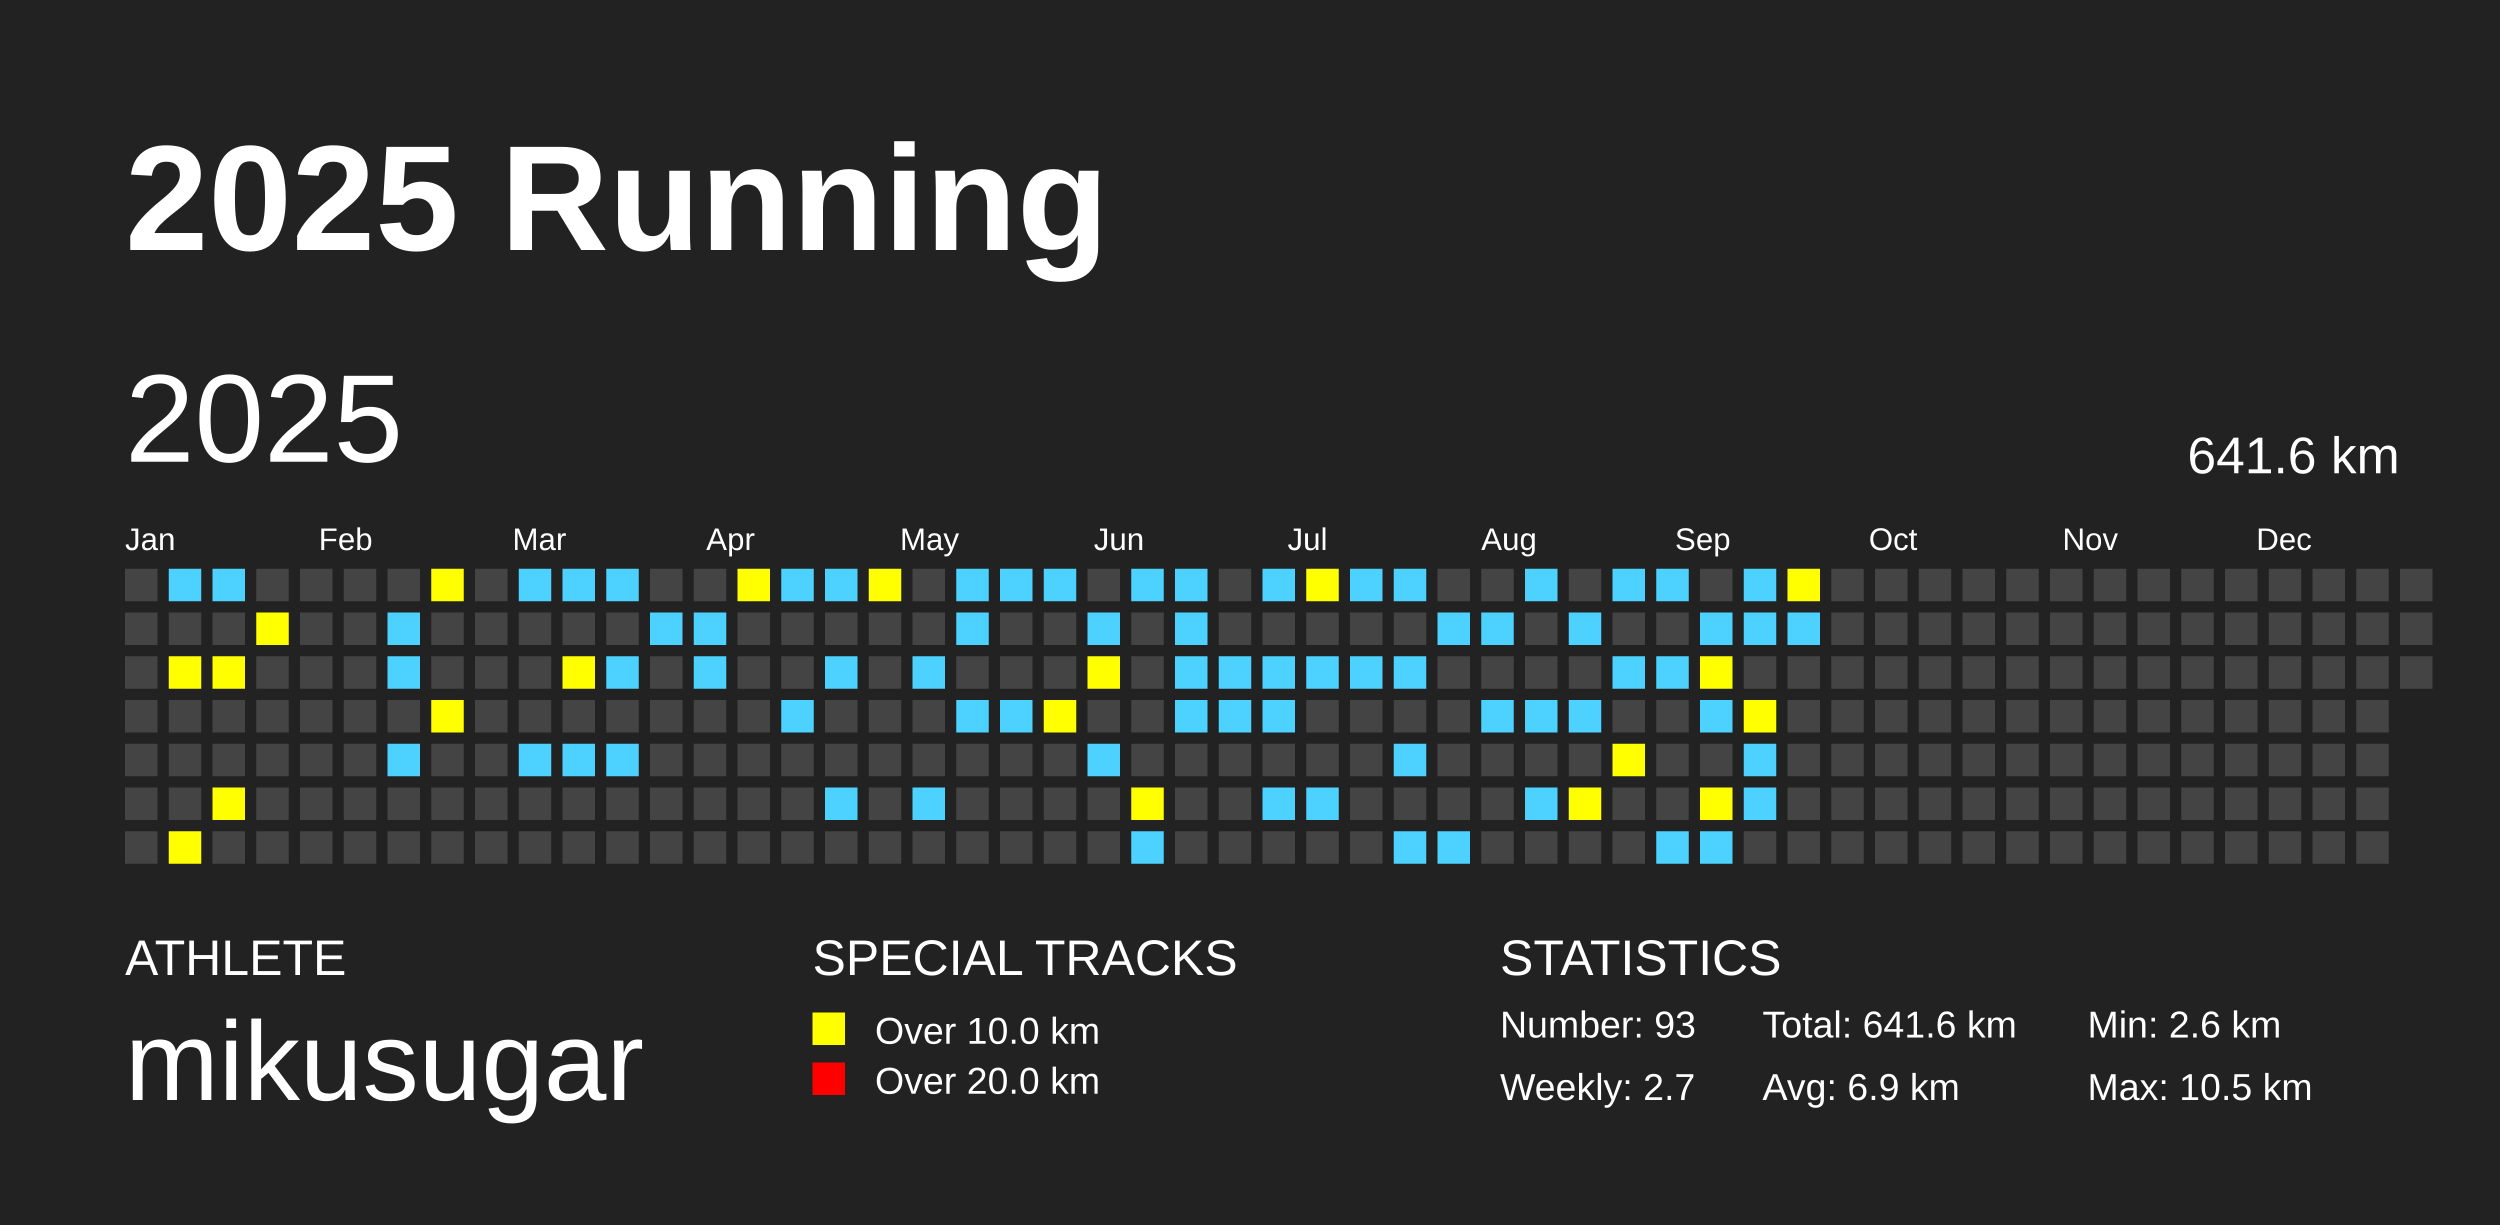
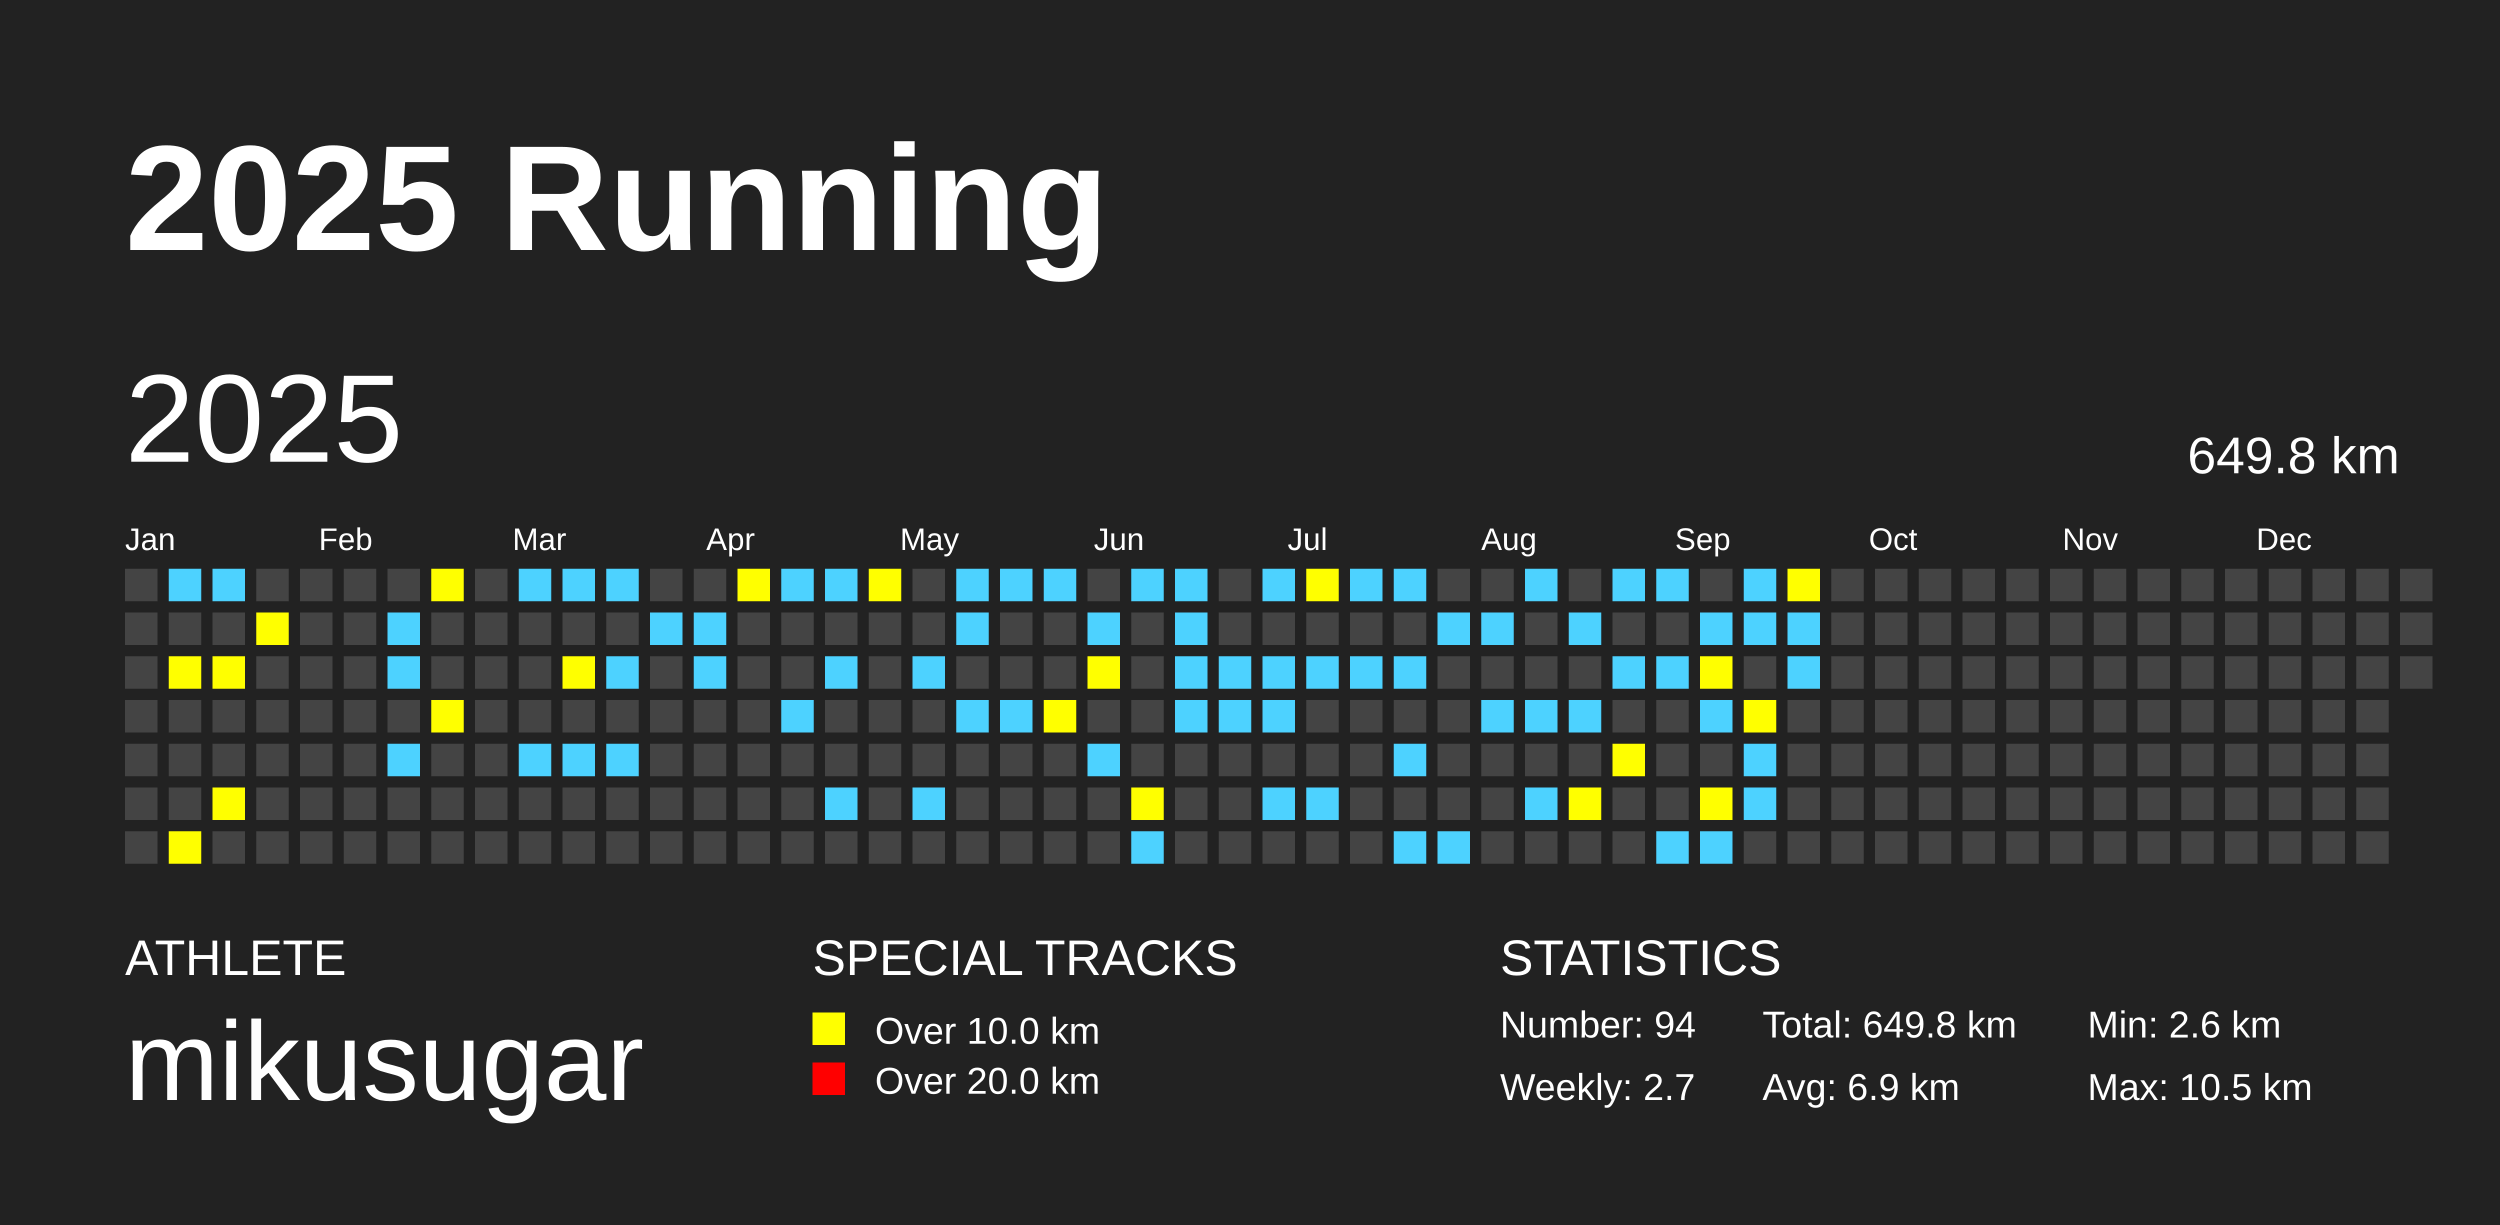
<svg xmlns="http://www.w3.org/2000/svg" baseProfile="full" height="98mm" version="1.1" viewBox="0,0,200,98" width="200mm">
  <defs />
  <rect fill="#222222" height="98" width="200" x="0" y="0" />
  <text fill="#FFFFFF" style="font-size:12px; font-family:Arial; font-weight:bold;" x="10" y="20">2025 Running</text>
  <text fill="#FFFFFF" style="font-size:4px; font-family:Arial" x="10" y="78">ATHLETE</text>
  <text fill="#FFFFFF" style="font-size:9px; font-family:Arial" x="10" y="88">mikusugar</text>
  <text fill="#FFFFFF" style="font-size:4px; font-family:Arial" x="65" y="78">SPECIAL TRACKS</text>
  <rect fill="yellow" height="2.6" width="2.6" x="65" y="81" />
  <text fill="#FFFFFF" style="font-size:3px; font-family:Arial" x="70" y="83.5">Over 10.0 km</text>
  <rect fill="red" height="2.6" width="2.6" x="65" y="85" />
  <text fill="#FFFFFF" style="font-size:3px; font-family:Arial" x="70" y="87.5">Over 20.0 km</text>
  <text fill="#FFFFFF" style="font-size:4px; font-family:Arial" x="120" y="78">STATISTICS</text>
-   <text fill="#FFFFFF" style="font-size:3px; font-family:Arial" x="120" y="83">Number: 93</text>
+   <text fill="#FFFFFF" style="font-size:3px; font-family:Arial" x="120" y="83">Number: 94</text>
  <text fill="#FFFFFF" style="font-size:3px; font-family:Arial" x="120" y="88">Weekly: 2.7</text>
-   <text fill="#FFFFFF" style="font-size:3px; font-family:Arial" x="141" y="83">Total: 641.6 km</text>
+   <text fill="#FFFFFF" style="font-size:3px; font-family:Arial" x="141" y="83">Total: 649.8 km</text>
  <text fill="#FFFFFF" style="font-size:3px; font-family:Arial" x="141" y="88">Avg: 6.9 km</text>
  <text fill="#FFFFFF" style="font-size:3px; font-family:Arial" x="167" y="83">Min: 2.6 km</text>
  <text fill="#FFFFFF" style="font-size:3px; font-family:Arial" x="167" y="88">Max: 10.5 km</text>
  <text dominant-baseline="hanging" fill="#FFFFFF" style="font-size:10.0px; font-family:Arial;" x="10" y="30">2025</text>
-   <text dominant-baseline="hanging" fill="#FFFFFF" style="font-size:4.125px; font-family:Arial;" x="175" y="35">641.6 km</text>
+   <text dominant-baseline="hanging" fill="#FFFFFF" style="font-size:4.125px; font-family:Arial;" x="175" y="35">649.8 km</text>
  <text fill="#FFFFFF" style="font-size:2.5px; font-family:Arial" x="10.0" y="44">Jan</text>
  <text fill="#FFFFFF" style="font-size:2.5px; font-family:Arial" x="25.5" y="44">Feb</text>
  <text fill="#FFFFFF" style="font-size:2.5px; font-family:Arial" x="41.0" y="44">Mar</text>
  <text fill="#FFFFFF" style="font-size:2.5px; font-family:Arial" x="56.5" y="44">Apr</text>
  <text fill="#FFFFFF" style="font-size:2.5px; font-family:Arial" x="72.0" y="44">May</text>
  <text fill="#FFFFFF" style="font-size:2.5px; font-family:Arial" x="87.5" y="44">Jun</text>
  <text fill="#FFFFFF" style="font-size:2.5px; font-family:Arial" x="103.0" y="44">Jul</text>
  <text fill="#FFFFFF" style="font-size:2.5px; font-family:Arial" x="118.5" y="44">Aug</text>
  <text fill="#FFFFFF" style="font-size:2.5px; font-family:Arial" x="134.0" y="44">Sep</text>
  <text fill="#FFFFFF" style="font-size:2.5px; font-family:Arial" x="149.5" y="44">Oct</text>
  <text fill="#FFFFFF" style="font-size:2.5px; font-family:Arial" x="165.0" y="44">Nov</text>
  <text fill="#FFFFFF" style="font-size:2.5px; font-family:Arial" x="180.5" y="44">Dec</text>
  <rect fill="#444444" height="2.6" width="2.6" x="10.0" y="45.5" />
  <rect fill="#444444" height="2.6" width="2.6" x="10.0" y="49.0" />
  <rect fill="#444444" height="2.6" width="2.6" x="10.0" y="52.5" />
  <rect fill="#444444" height="2.6" width="2.6" x="10.0" y="56.0" />
  <rect fill="#444444" height="2.6" width="2.6" x="10.0" y="59.5" />
  <rect fill="#444444" height="2.6" width="2.6" x="10.0" y="63.0" />
  <rect fill="#444444" height="2.6" width="2.6" x="10.0" y="66.5" />
  <rect fill="#4DD2FF" height="2.6" width="2.6" x="13.5" y="45.5" />
  <rect fill="#444444" height="2.6" width="2.6" x="13.5" y="49.0" />
  <rect fill="yellow" height="2.6" width="2.6" x="13.5" y="52.5" />
  <rect fill="#444444" height="2.6" width="2.6" x="13.5" y="56.0" />
  <rect fill="#444444" height="2.6" width="2.6" x="13.5" y="59.5" />
  <rect fill="#444444" height="2.6" width="2.6" x="13.5" y="63.0" />
  <rect fill="yellow" height="2.6" width="2.6" x="13.5" y="66.5" />
  <rect fill="#4DD2FF" height="2.6" width="2.6" x="17.0" y="45.5" />
  <rect fill="#444444" height="2.6" width="2.6" x="17.0" y="49.0" />
  <rect fill="yellow" height="2.6" width="2.6" x="17.0" y="52.5" />
  <rect fill="#444444" height="2.6" width="2.6" x="17.0" y="56.0" />
  <rect fill="#444444" height="2.6" width="2.6" x="17.0" y="59.5" />
  <rect fill="yellow" height="2.6" width="2.6" x="17.0" y="63.0" />
  <rect fill="#444444" height="2.6" width="2.6" x="17.0" y="66.5" />
  <rect fill="#444444" height="2.6" width="2.6" x="20.5" y="45.5" />
  <rect fill="yellow" height="2.6" width="2.6" x="20.5" y="49.0" />
  <rect fill="#444444" height="2.6" width="2.6" x="20.5" y="52.5" />
  <rect fill="#444444" height="2.6" width="2.6" x="20.5" y="56.0" />
  <rect fill="#444444" height="2.6" width="2.6" x="20.5" y="59.5" />
  <rect fill="#444444" height="2.6" width="2.6" x="20.5" y="63.0" />
  <rect fill="#444444" height="2.6" width="2.6" x="20.5" y="66.5" />
  <rect fill="#444444" height="2.6" width="2.6" x="24.0" y="45.5" />
  <rect fill="#444444" height="2.6" width="2.6" x="24.0" y="49.0" />
  <rect fill="#444444" height="2.6" width="2.6" x="24.0" y="52.5" />
  <rect fill="#444444" height="2.6" width="2.6" x="24.0" y="56.0" />
  <rect fill="#444444" height="2.6" width="2.6" x="24.0" y="59.5" />
  <rect fill="#444444" height="2.6" width="2.6" x="24.0" y="63.0" />
  <rect fill="#444444" height="2.6" width="2.6" x="24.0" y="66.5" />
  <rect fill="#444444" height="2.6" width="2.6" x="27.5" y="45.5" />
  <rect fill="#444444" height="2.6" width="2.6" x="27.5" y="49.0" />
  <rect fill="#444444" height="2.6" width="2.6" x="27.5" y="52.5" />
  <rect fill="#444444" height="2.6" width="2.6" x="27.5" y="56.0" />
  <rect fill="#444444" height="2.6" width="2.6" x="27.5" y="59.5" />
  <rect fill="#444444" height="2.6" width="2.6" x="27.5" y="63.0" />
  <rect fill="#444444" height="2.6" width="2.6" x="27.5" y="66.5" />
  <rect fill="#444444" height="2.6" width="2.6" x="31.0" y="45.5" />
  <rect fill="#4DD2FF" height="2.6" width="2.6" x="31.0" y="49.0" />
  <rect fill="#4DD2FF" height="2.6" width="2.6" x="31.0" y="52.5" />
  <rect fill="#444444" height="2.6" width="2.6" x="31.0" y="56.0" />
  <rect fill="#4DD2FF" height="2.6" width="2.6" x="31.0" y="59.5" />
  <rect fill="#444444" height="2.6" width="2.6" x="31.0" y="63.0" />
  <rect fill="#444444" height="2.6" width="2.6" x="31.0" y="66.5" />
  <rect fill="yellow" height="2.6" width="2.6" x="34.5" y="45.5" />
  <rect fill="#444444" height="2.6" width="2.6" x="34.5" y="49.0" />
  <rect fill="#444444" height="2.6" width="2.6" x="34.5" y="52.5" />
  <rect fill="yellow" height="2.6" width="2.6" x="34.5" y="56.0" />
  <rect fill="#444444" height="2.6" width="2.6" x="34.5" y="59.5" />
  <rect fill="#444444" height="2.6" width="2.6" x="34.5" y="63.0" />
  <rect fill="#444444" height="2.6" width="2.6" x="34.5" y="66.5" />
  <rect fill="#444444" height="2.6" width="2.6" x="38.0" y="45.5" />
  <rect fill="#444444" height="2.6" width="2.6" x="38.0" y="49.0" />
  <rect fill="#444444" height="2.6" width="2.6" x="38.0" y="52.5" />
  <rect fill="#444444" height="2.6" width="2.6" x="38.0" y="56.0" />
  <rect fill="#444444" height="2.6" width="2.6" x="38.0" y="59.5" />
  <rect fill="#444444" height="2.6" width="2.6" x="38.0" y="63.0" />
  <rect fill="#444444" height="2.6" width="2.6" x="38.0" y="66.5" />
  <rect fill="#4DD2FF" height="2.6" width="2.6" x="41.5" y="45.5" />
  <rect fill="#444444" height="2.6" width="2.6" x="41.5" y="49.0" />
  <rect fill="#444444" height="2.6" width="2.6" x="41.5" y="52.5" />
  <rect fill="#444444" height="2.6" width="2.6" x="41.5" y="56.0" />
  <rect fill="#4DD2FF" height="2.6" width="2.6" x="41.5" y="59.5" />
  <rect fill="#444444" height="2.6" width="2.6" x="41.5" y="63.0" />
  <rect fill="#444444" height="2.6" width="2.6" x="41.5" y="66.5" />
  <rect fill="#4DD2FF" height="2.6" width="2.6" x="45.0" y="45.5" />
  <rect fill="#444444" height="2.6" width="2.6" x="45.0" y="49.0" />
  <rect fill="yellow" height="2.6" width="2.6" x="45.0" y="52.5" />
  <rect fill="#444444" height="2.6" width="2.6" x="45.0" y="56.0" />
  <rect fill="#4DD2FF" height="2.6" width="2.6" x="45.0" y="59.5" />
  <rect fill="#444444" height="2.6" width="2.6" x="45.0" y="63.0" />
  <rect fill="#444444" height="2.6" width="2.6" x="45.0" y="66.5" />
  <rect fill="#4DD2FF" height="2.6" width="2.6" x="48.5" y="45.5" />
  <rect fill="#444444" height="2.6" width="2.6" x="48.5" y="49.0" />
  <rect fill="#4DD2FF" height="2.6" width="2.6" x="48.5" y="52.5" />
  <rect fill="#444444" height="2.6" width="2.6" x="48.5" y="56.0" />
  <rect fill="#4DD2FF" height="2.6" width="2.6" x="48.5" y="59.5" />
  <rect fill="#444444" height="2.6" width="2.6" x="48.5" y="63.0" />
  <rect fill="#444444" height="2.6" width="2.6" x="48.5" y="66.5" />
  <rect fill="#444444" height="2.6" width="2.6" x="52.0" y="45.5" />
  <rect fill="#4DD2FF" height="2.6" width="2.6" x="52.0" y="49.0" />
  <rect fill="#444444" height="2.6" width="2.6" x="52.0" y="52.5" />
  <rect fill="#444444" height="2.6" width="2.6" x="52.0" y="56.0" />
  <rect fill="#444444" height="2.6" width="2.6" x="52.0" y="59.5" />
  <rect fill="#444444" height="2.6" width="2.6" x="52.0" y="63.0" />
  <rect fill="#444444" height="2.6" width="2.6" x="52.0" y="66.5" />
  <rect fill="#444444" height="2.6" width="2.6" x="55.5" y="45.5" />
  <rect fill="#4DD2FF" height="2.6" width="2.6" x="55.5" y="49.0" />
  <rect fill="#4DD2FF" height="2.6" width="2.6" x="55.5" y="52.5" />
  <rect fill="#444444" height="2.6" width="2.6" x="55.5" y="56.0" />
  <rect fill="#444444" height="2.6" width="2.6" x="55.5" y="59.5" />
  <rect fill="#444444" height="2.6" width="2.6" x="55.5" y="63.0" />
  <rect fill="#444444" height="2.6" width="2.6" x="55.5" y="66.5" />
  <rect fill="yellow" height="2.6" width="2.6" x="59.0" y="45.5" />
  <rect fill="#444444" height="2.6" width="2.6" x="59.0" y="49.0" />
  <rect fill="#444444" height="2.6" width="2.6" x="59.0" y="52.5" />
  <rect fill="#444444" height="2.6" width="2.6" x="59.0" y="56.0" />
  <rect fill="#444444" height="2.6" width="2.6" x="59.0" y="59.5" />
  <rect fill="#444444" height="2.6" width="2.6" x="59.0" y="63.0" />
  <rect fill="#444444" height="2.6" width="2.6" x="59.0" y="66.5" />
  <rect fill="#4DD2FF" height="2.6" width="2.6" x="62.5" y="45.5" />
  <rect fill="#444444" height="2.6" width="2.6" x="62.5" y="49.0" />
  <rect fill="#444444" height="2.6" width="2.6" x="62.5" y="52.5" />
  <rect fill="#4DD2FF" height="2.6" width="2.6" x="62.5" y="56.0" />
  <rect fill="#444444" height="2.6" width="2.6" x="62.5" y="59.5" />
  <rect fill="#444444" height="2.6" width="2.6" x="62.5" y="63.0" />
  <rect fill="#444444" height="2.6" width="2.6" x="62.5" y="66.5" />
  <rect fill="#4DD2FF" height="2.6" width="2.6" x="66.0" y="45.5" />
  <rect fill="#444444" height="2.6" width="2.6" x="66.0" y="49.0" />
  <rect fill="#4DD2FF" height="2.6" width="2.6" x="66.0" y="52.5" />
  <rect fill="#444444" height="2.6" width="2.6" x="66.0" y="56.0" />
  <rect fill="#444444" height="2.6" width="2.6" x="66.0" y="59.5" />
  <rect fill="#4DD2FF" height="2.6" width="2.6" x="66.0" y="63.0" />
  <rect fill="#444444" height="2.6" width="2.6" x="66.0" y="66.5" />
  <rect fill="yellow" height="2.6" width="2.6" x="69.5" y="45.5" />
  <rect fill="#444444" height="2.6" width="2.6" x="69.5" y="49.0" />
  <rect fill="#444444" height="2.6" width="2.6" x="69.5" y="52.5" />
  <rect fill="#444444" height="2.6" width="2.6" x="69.5" y="56.0" />
  <rect fill="#444444" height="2.6" width="2.6" x="69.5" y="59.5" />
  <rect fill="#444444" height="2.6" width="2.6" x="69.5" y="63.0" />
  <rect fill="#444444" height="2.6" width="2.6" x="69.5" y="66.5" />
  <rect fill="#444444" height="2.6" width="2.6" x="73.0" y="45.5" />
  <rect fill="#444444" height="2.6" width="2.6" x="73.0" y="49.0" />
  <rect fill="#4DD2FF" height="2.6" width="2.6" x="73.0" y="52.5" />
  <rect fill="#444444" height="2.6" width="2.6" x="73.0" y="56.0" />
  <rect fill="#444444" height="2.6" width="2.6" x="73.0" y="59.5" />
  <rect fill="#4DD2FF" height="2.6" width="2.6" x="73.0" y="63.0" />
  <rect fill="#444444" height="2.6" width="2.6" x="73.0" y="66.5" />
  <rect fill="#4DD2FF" height="2.6" width="2.6" x="76.5" y="45.5" />
  <rect fill="#4DD2FF" height="2.6" width="2.6" x="76.5" y="49.0" />
  <rect fill="#444444" height="2.6" width="2.6" x="76.5" y="52.5" />
  <rect fill="#4DD2FF" height="2.6" width="2.6" x="76.5" y="56.0" />
  <rect fill="#444444" height="2.6" width="2.6" x="76.5" y="59.5" />
  <rect fill="#444444" height="2.6" width="2.6" x="76.5" y="63.0" />
  <rect fill="#444444" height="2.6" width="2.6" x="76.5" y="66.5" />
  <rect fill="#4DD2FF" height="2.6" width="2.6" x="80.0" y="45.5" />
  <rect fill="#444444" height="2.6" width="2.6" x="80.0" y="49.0" />
  <rect fill="#444444" height="2.6" width="2.6" x="80.0" y="52.5" />
  <rect fill="#4DD2FF" height="2.6" width="2.6" x="80.0" y="56.0" />
  <rect fill="#444444" height="2.6" width="2.6" x="80.0" y="59.5" />
  <rect fill="#444444" height="2.6" width="2.6" x="80.0" y="63.0" />
  <rect fill="#444444" height="2.6" width="2.6" x="80.0" y="66.5" />
  <rect fill="#4DD2FF" height="2.6" width="2.6" x="83.5" y="45.5" />
  <rect fill="#444444" height="2.6" width="2.6" x="83.5" y="49.0" />
  <rect fill="#444444" height="2.6" width="2.6" x="83.5" y="52.5" />
  <rect fill="yellow" height="2.6" width="2.6" x="83.5" y="56.0" />
  <rect fill="#444444" height="2.6" width="2.6" x="83.5" y="59.5" />
  <rect fill="#444444" height="2.6" width="2.6" x="83.5" y="63.0" />
  <rect fill="#444444" height="2.6" width="2.6" x="83.5" y="66.5" />
  <rect fill="#444444" height="2.6" width="2.6" x="87.0" y="45.5" />
  <rect fill="#4DD2FF" height="2.6" width="2.6" x="87.0" y="49.0" />
  <rect fill="yellow" height="2.6" width="2.6" x="87.0" y="52.5" />
  <rect fill="#444444" height="2.6" width="2.6" x="87.0" y="56.0" />
  <rect fill="#4DD2FF" height="2.6" width="2.6" x="87.0" y="59.5" />
  <rect fill="#444444" height="2.6" width="2.6" x="87.0" y="63.0" />
  <rect fill="#444444" height="2.6" width="2.6" x="87.0" y="66.5" />
  <rect fill="#4DD2FF" height="2.6" width="2.6" x="90.5" y="45.5" />
  <rect fill="#444444" height="2.6" width="2.6" x="90.5" y="49.0" />
  <rect fill="#444444" height="2.6" width="2.6" x="90.5" y="52.5" />
  <rect fill="#444444" height="2.6" width="2.6" x="90.5" y="56.0" />
  <rect fill="#444444" height="2.6" width="2.6" x="90.5" y="59.5" />
  <rect fill="yellow" height="2.6" width="2.6" x="90.5" y="63.0" />
  <rect fill="#4DD2FF" height="2.6" width="2.6" x="90.5" y="66.5" />
  <rect fill="#4DD2FF" height="2.6" width="2.6" x="94.0" y="45.5" />
  <rect fill="#4DD2FF" height="2.6" width="2.6" x="94.0" y="49.0" />
  <rect fill="#4DD2FF" height="2.6" width="2.6" x="94.0" y="52.5" />
  <rect fill="#4DD2FF" height="2.6" width="2.6" x="94.0" y="56.0" />
  <rect fill="#444444" height="2.6" width="2.6" x="94.0" y="59.5" />
  <rect fill="#444444" height="2.6" width="2.6" x="94.0" y="63.0" />
  <rect fill="#444444" height="2.6" width="2.6" x="94.0" y="66.5" />
  <rect fill="#444444" height="2.6" width="2.6" x="97.5" y="45.5" />
  <rect fill="#444444" height="2.6" width="2.6" x="97.5" y="49.0" />
  <rect fill="#4DD2FF" height="2.6" width="2.6" x="97.5" y="52.5" />
  <rect fill="#4DD2FF" height="2.6" width="2.6" x="97.5" y="56.0" />
  <rect fill="#444444" height="2.6" width="2.6" x="97.5" y="59.5" />
  <rect fill="#444444" height="2.6" width="2.6" x="97.5" y="63.0" />
  <rect fill="#444444" height="2.6" width="2.6" x="97.5" y="66.5" />
  <rect fill="#4DD2FF" height="2.6" width="2.6" x="101.0" y="45.5" />
  <rect fill="#444444" height="2.6" width="2.6" x="101.0" y="49.0" />
  <rect fill="#4DD2FF" height="2.6" width="2.6" x="101.0" y="52.5" />
  <rect fill="#4DD2FF" height="2.6" width="2.6" x="101.0" y="56.0" />
  <rect fill="#444444" height="2.6" width="2.6" x="101.0" y="59.5" />
  <rect fill="#4DD2FF" height="2.6" width="2.6" x="101.0" y="63.0" />
  <rect fill="#444444" height="2.6" width="2.6" x="101.0" y="66.5" />
  <rect fill="yellow" height="2.6" width="2.6" x="104.5" y="45.5" />
  <rect fill="#444444" height="2.6" width="2.6" x="104.5" y="49.0" />
  <rect fill="#4DD2FF" height="2.6" width="2.6" x="104.5" y="52.5" />
  <rect fill="#444444" height="2.6" width="2.6" x="104.5" y="56.0" />
  <rect fill="#444444" height="2.6" width="2.6" x="104.5" y="59.5" />
  <rect fill="#4DD2FF" height="2.6" width="2.6" x="104.5" y="63.0" />
  <rect fill="#444444" height="2.6" width="2.6" x="104.5" y="66.5" />
  <rect fill="#4DD2FF" height="2.6" width="2.6" x="108.0" y="45.5" />
  <rect fill="#444444" height="2.6" width="2.6" x="108.0" y="49.0" />
  <rect fill="#4DD2FF" height="2.6" width="2.6" x="108.0" y="52.5" />
  <rect fill="#444444" height="2.6" width="2.6" x="108.0" y="56.0" />
  <rect fill="#444444" height="2.6" width="2.6" x="108.0" y="59.5" />
  <rect fill="#444444" height="2.6" width="2.6" x="108.0" y="63.0" />
  <rect fill="#444444" height="2.6" width="2.6" x="108.0" y="66.5" />
  <rect fill="#4DD2FF" height="2.6" width="2.6" x="111.5" y="45.5" />
  <rect fill="#444444" height="2.6" width="2.6" x="111.5" y="49.0" />
  <rect fill="#4DD2FF" height="2.6" width="2.6" x="111.5" y="52.5" />
  <rect fill="#444444" height="2.6" width="2.6" x="111.5" y="56.0" />
  <rect fill="#4DD2FF" height="2.6" width="2.6" x="111.5" y="59.5" />
  <rect fill="#444444" height="2.6" width="2.6" x="111.5" y="63.0" />
  <rect fill="#4DD2FF" height="2.6" width="2.6" x="111.5" y="66.5" />
  <rect fill="#444444" height="2.6" width="2.6" x="115.0" y="45.5" />
  <rect fill="#4DD2FF" height="2.6" width="2.6" x="115.0" y="49.0" />
  <rect fill="#444444" height="2.6" width="2.6" x="115.0" y="52.5" />
  <rect fill="#444444" height="2.6" width="2.6" x="115.0" y="56.0" />
  <rect fill="#444444" height="2.6" width="2.6" x="115.0" y="59.5" />
  <rect fill="#444444" height="2.6" width="2.6" x="115.0" y="63.0" />
  <rect fill="#4DD2FF" height="2.6" width="2.6" x="115.0" y="66.5" />
  <rect fill="#444444" height="2.6" width="2.6" x="118.5" y="45.5" />
  <rect fill="#4DD2FF" height="2.6" width="2.6" x="118.5" y="49.0" />
  <rect fill="#444444" height="2.6" width="2.6" x="118.5" y="52.5" />
  <rect fill="#4DD2FF" height="2.6" width="2.6" x="118.5" y="56.0" />
  <rect fill="#444444" height="2.6" width="2.6" x="118.5" y="59.5" />
  <rect fill="#444444" height="2.6" width="2.6" x="118.5" y="63.0" />
  <rect fill="#444444" height="2.6" width="2.6" x="118.5" y="66.5" />
  <rect fill="#4DD2FF" height="2.6" width="2.6" x="122.0" y="45.5" />
  <rect fill="#444444" height="2.6" width="2.6" x="122.0" y="49.0" />
  <rect fill="#444444" height="2.6" width="2.6" x="122.0" y="52.5" />
  <rect fill="#4DD2FF" height="2.6" width="2.6" x="122.0" y="56.0" />
  <rect fill="#444444" height="2.6" width="2.6" x="122.0" y="59.5" />
  <rect fill="#4DD2FF" height="2.6" width="2.6" x="122.0" y="63.0" />
  <rect fill="#444444" height="2.6" width="2.6" x="122.0" y="66.5" />
  <rect fill="#444444" height="2.6" width="2.6" x="125.5" y="45.5" />
  <rect fill="#4DD2FF" height="2.6" width="2.6" x="125.5" y="49.0" />
  <rect fill="#444444" height="2.6" width="2.6" x="125.5" y="52.5" />
  <rect fill="#4DD2FF" height="2.6" width="2.6" x="125.5" y="56.0" />
  <rect fill="#444444" height="2.6" width="2.6" x="125.5" y="59.5" />
  <rect fill="yellow" height="2.6" width="2.6" x="125.5" y="63.0" />
  <rect fill="#444444" height="2.6" width="2.6" x="125.5" y="66.5" />
  <rect fill="#4DD2FF" height="2.6" width="2.6" x="129.0" y="45.5" />
  <rect fill="#444444" height="2.6" width="2.6" x="129.0" y="49.0" />
  <rect fill="#4DD2FF" height="2.6" width="2.6" x="129.0" y="52.5" />
  <rect fill="#444444" height="2.6" width="2.6" x="129.0" y="56.0" />
  <rect fill="yellow" height="2.6" width="2.6" x="129.0" y="59.5" />
  <rect fill="#444444" height="2.6" width="2.6" x="129.0" y="63.0" />
  <rect fill="#444444" height="2.6" width="2.6" x="129.0" y="66.5" />
  <rect fill="#4DD2FF" height="2.6" width="2.6" x="132.5" y="45.5" />
  <rect fill="#444444" height="2.6" width="2.6" x="132.5" y="49.0" />
  <rect fill="#4DD2FF" height="2.6" width="2.6" x="132.5" y="52.5" />
  <rect fill="#444444" height="2.6" width="2.6" x="132.5" y="56.0" />
  <rect fill="#444444" height="2.6" width="2.6" x="132.5" y="59.5" />
  <rect fill="#444444" height="2.6" width="2.6" x="132.5" y="63.0" />
  <rect fill="#4DD2FF" height="2.6" width="2.6" x="132.5" y="66.5" />
  <rect fill="#444444" height="2.6" width="2.6" x="136.0" y="45.5" />
  <rect fill="#4DD2FF" height="2.6" width="2.6" x="136.0" y="49.0" />
  <rect fill="yellow" height="2.6" width="2.6" x="136.0" y="52.5" />
  <rect fill="#4DD2FF" height="2.6" width="2.6" x="136.0" y="56.0" />
  <rect fill="#444444" height="2.6" width="2.6" x="136.0" y="59.5" />
  <rect fill="yellow" height="2.6" width="2.6" x="136.0" y="63.0" />
  <rect fill="#4DD2FF" height="2.6" width="2.6" x="136.0" y="66.5" />
  <rect fill="#4DD2FF" height="2.6" width="2.6" x="139.5" y="45.5" />
  <rect fill="#4DD2FF" height="2.6" width="2.6" x="139.5" y="49.0" />
  <rect fill="#444444" height="2.6" width="2.6" x="139.5" y="52.5" />
  <rect fill="yellow" height="2.6" width="2.6" x="139.5" y="56.0" />
  <rect fill="#4DD2FF" height="2.6" width="2.6" x="139.5" y="59.5" />
  <rect fill="#4DD2FF" height="2.6" width="2.6" x="139.5" y="63.0" />
  <rect fill="#444444" height="2.6" width="2.6" x="139.5" y="66.5" />
  <rect fill="yellow" height="2.6" width="2.6" x="143.0" y="45.5" />
  <rect fill="#4DD2FF" height="2.6" width="2.6" x="143.0" y="49.0" />
-   <rect fill="#444444" height="2.6" width="2.6" x="143.0" y="52.5" />
+   <rect fill="#4DD2FF" height="2.6" width="2.6" x="143.0" y="52.5" />
  <rect fill="#444444" height="2.6" width="2.6" x="143.0" y="56.0" />
  <rect fill="#444444" height="2.6" width="2.6" x="143.0" y="59.5" />
  <rect fill="#444444" height="2.6" width="2.6" x="143.0" y="63.0" />
  <rect fill="#444444" height="2.6" width="2.6" x="143.0" y="66.5" />
  <rect fill="#444444" height="2.6" width="2.6" x="146.5" y="45.5" />
  <rect fill="#444444" height="2.6" width="2.6" x="146.5" y="49.0" />
  <rect fill="#444444" height="2.6" width="2.6" x="146.5" y="52.5" />
  <rect fill="#444444" height="2.6" width="2.6" x="146.5" y="56.0" />
  <rect fill="#444444" height="2.6" width="2.6" x="146.5" y="59.5" />
  <rect fill="#444444" height="2.6" width="2.6" x="146.5" y="63.0" />
  <rect fill="#444444" height="2.6" width="2.6" x="146.5" y="66.5" />
  <rect fill="#444444" height="2.6" width="2.6" x="150.0" y="45.5" />
  <rect fill="#444444" height="2.6" width="2.6" x="150.0" y="49.0" />
  <rect fill="#444444" height="2.6" width="2.6" x="150.0" y="52.5" />
  <rect fill="#444444" height="2.6" width="2.6" x="150.0" y="56.0" />
  <rect fill="#444444" height="2.6" width="2.6" x="150.0" y="59.5" />
  <rect fill="#444444" height="2.6" width="2.6" x="150.0" y="63.0" />
  <rect fill="#444444" height="2.6" width="2.6" x="150.0" y="66.5" />
  <rect fill="#444444" height="2.6" width="2.6" x="153.5" y="45.5" />
  <rect fill="#444444" height="2.6" width="2.6" x="153.5" y="49.0" />
  <rect fill="#444444" height="2.6" width="2.6" x="153.5" y="52.5" />
  <rect fill="#444444" height="2.6" width="2.6" x="153.5" y="56.0" />
  <rect fill="#444444" height="2.6" width="2.6" x="153.5" y="59.5" />
  <rect fill="#444444" height="2.6" width="2.6" x="153.5" y="63.0" />
  <rect fill="#444444" height="2.6" width="2.6" x="153.5" y="66.5" />
  <rect fill="#444444" height="2.6" width="2.6" x="157.0" y="45.5" />
  <rect fill="#444444" height="2.6" width="2.6" x="157.0" y="49.0" />
  <rect fill="#444444" height="2.6" width="2.6" x="157.0" y="52.5" />
  <rect fill="#444444" height="2.6" width="2.6" x="157.0" y="56.0" />
  <rect fill="#444444" height="2.6" width="2.6" x="157.0" y="59.5" />
  <rect fill="#444444" height="2.6" width="2.6" x="157.0" y="63.0" />
  <rect fill="#444444" height="2.6" width="2.6" x="157.0" y="66.5" />
  <rect fill="#444444" height="2.6" width="2.6" x="160.5" y="45.5" />
  <rect fill="#444444" height="2.6" width="2.6" x="160.5" y="49.0" />
  <rect fill="#444444" height="2.6" width="2.6" x="160.5" y="52.5" />
  <rect fill="#444444" height="2.6" width="2.6" x="160.5" y="56.0" />
  <rect fill="#444444" height="2.6" width="2.6" x="160.5" y="59.5" />
  <rect fill="#444444" height="2.6" width="2.6" x="160.5" y="63.0" />
  <rect fill="#444444" height="2.6" width="2.6" x="160.5" y="66.5" />
  <rect fill="#444444" height="2.6" width="2.6" x="164.0" y="45.5" />
  <rect fill="#444444" height="2.6" width="2.6" x="164.0" y="49.0" />
  <rect fill="#444444" height="2.6" width="2.6" x="164.0" y="52.5" />
  <rect fill="#444444" height="2.6" width="2.6" x="164.0" y="56.0" />
  <rect fill="#444444" height="2.6" width="2.6" x="164.0" y="59.5" />
  <rect fill="#444444" height="2.6" width="2.6" x="164.0" y="63.0" />
  <rect fill="#444444" height="2.6" width="2.6" x="164.0" y="66.5" />
  <rect fill="#444444" height="2.6" width="2.6" x="167.5" y="45.5" />
  <rect fill="#444444" height="2.6" width="2.6" x="167.5" y="49.0" />
  <rect fill="#444444" height="2.6" width="2.6" x="167.5" y="52.5" />
  <rect fill="#444444" height="2.6" width="2.6" x="167.5" y="56.0" />
  <rect fill="#444444" height="2.6" width="2.6" x="167.5" y="59.5" />
  <rect fill="#444444" height="2.6" width="2.6" x="167.5" y="63.0" />
  <rect fill="#444444" height="2.6" width="2.6" x="167.5" y="66.5" />
  <rect fill="#444444" height="2.6" width="2.6" x="171.0" y="45.5" />
  <rect fill="#444444" height="2.6" width="2.6" x="171.0" y="49.0" />
  <rect fill="#444444" height="2.6" width="2.6" x="171.0" y="52.5" />
  <rect fill="#444444" height="2.6" width="2.6" x="171.0" y="56.0" />
  <rect fill="#444444" height="2.6" width="2.6" x="171.0" y="59.5" />
  <rect fill="#444444" height="2.6" width="2.6" x="171.0" y="63.0" />
  <rect fill="#444444" height="2.6" width="2.6" x="171.0" y="66.5" />
  <rect fill="#444444" height="2.6" width="2.6" x="174.5" y="45.5" />
  <rect fill="#444444" height="2.6" width="2.6" x="174.5" y="49.0" />
  <rect fill="#444444" height="2.6" width="2.6" x="174.5" y="52.5" />
  <rect fill="#444444" height="2.6" width="2.6" x="174.5" y="56.0" />
  <rect fill="#444444" height="2.6" width="2.6" x="174.5" y="59.5" />
  <rect fill="#444444" height="2.6" width="2.6" x="174.5" y="63.0" />
  <rect fill="#444444" height="2.6" width="2.6" x="174.5" y="66.5" />
  <rect fill="#444444" height="2.6" width="2.6" x="178.0" y="45.5" />
  <rect fill="#444444" height="2.6" width="2.6" x="178.0" y="49.0" />
  <rect fill="#444444" height="2.6" width="2.6" x="178.0" y="52.5" />
  <rect fill="#444444" height="2.6" width="2.6" x="178.0" y="56.0" />
  <rect fill="#444444" height="2.6" width="2.6" x="178.0" y="59.5" />
  <rect fill="#444444" height="2.6" width="2.6" x="178.0" y="63.0" />
  <rect fill="#444444" height="2.6" width="2.6" x="178.0" y="66.5" />
  <rect fill="#444444" height="2.6" width="2.6" x="181.5" y="45.5" />
  <rect fill="#444444" height="2.6" width="2.6" x="181.5" y="49.0" />
  <rect fill="#444444" height="2.6" width="2.6" x="181.5" y="52.5" />
  <rect fill="#444444" height="2.6" width="2.6" x="181.5" y="56.0" />
  <rect fill="#444444" height="2.6" width="2.6" x="181.5" y="59.5" />
  <rect fill="#444444" height="2.6" width="2.6" x="181.5" y="63.0" />
  <rect fill="#444444" height="2.6" width="2.6" x="181.5" y="66.5" />
  <rect fill="#444444" height="2.6" width="2.6" x="185.0" y="45.5" />
  <rect fill="#444444" height="2.6" width="2.6" x="185.0" y="49.0" />
  <rect fill="#444444" height="2.6" width="2.6" x="185.0" y="52.5" />
  <rect fill="#444444" height="2.6" width="2.6" x="185.0" y="56.0" />
  <rect fill="#444444" height="2.6" width="2.6" x="185.0" y="59.5" />
  <rect fill="#444444" height="2.6" width="2.6" x="185.0" y="63.0" />
  <rect fill="#444444" height="2.6" width="2.6" x="185.0" y="66.5" />
  <rect fill="#444444" height="2.6" width="2.6" x="188.5" y="45.5" />
  <rect fill="#444444" height="2.6" width="2.6" x="188.5" y="49.0" />
  <rect fill="#444444" height="2.6" width="2.6" x="188.5" y="52.5" />
  <rect fill="#444444" height="2.6" width="2.6" x="188.5" y="56.0" />
  <rect fill="#444444" height="2.6" width="2.6" x="188.5" y="59.5" />
  <rect fill="#444444" height="2.6" width="2.6" x="188.5" y="63.0" />
  <rect fill="#444444" height="2.6" width="2.6" x="188.5" y="66.5" />
  <rect fill="#444444" height="2.6" width="2.6" x="192.0" y="45.5" />
  <rect fill="#444444" height="2.6" width="2.6" x="192.0" y="49.0" />
  <rect fill="#444444" height="2.6" width="2.6" x="192.0" y="52.5" />
</svg>
